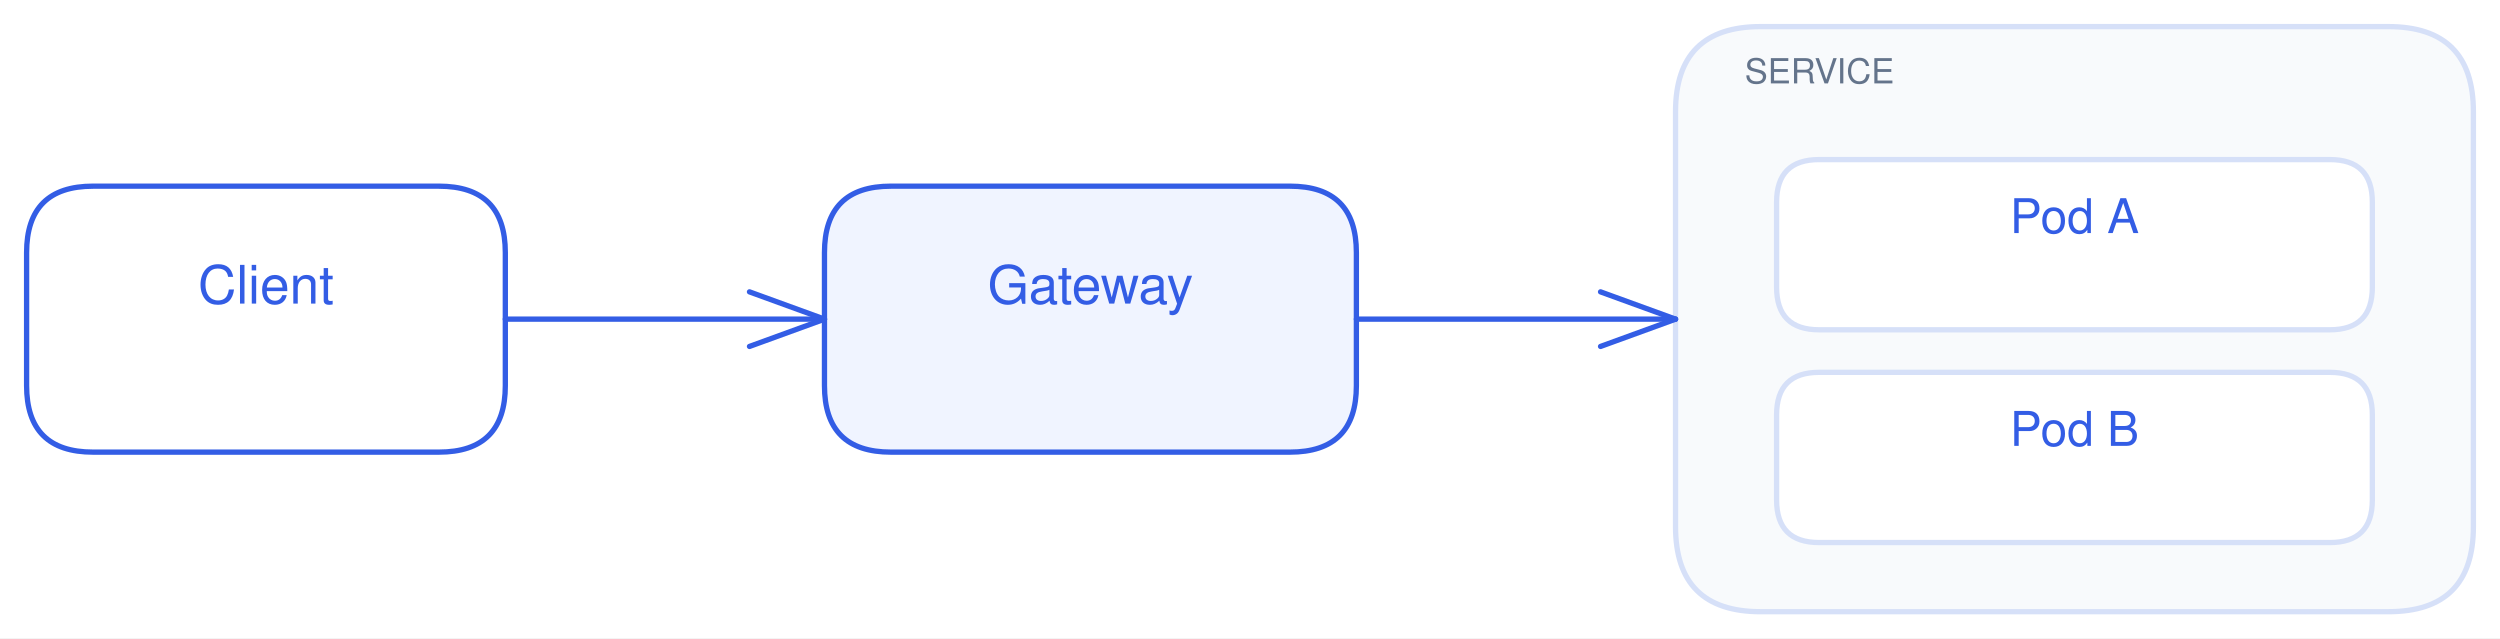
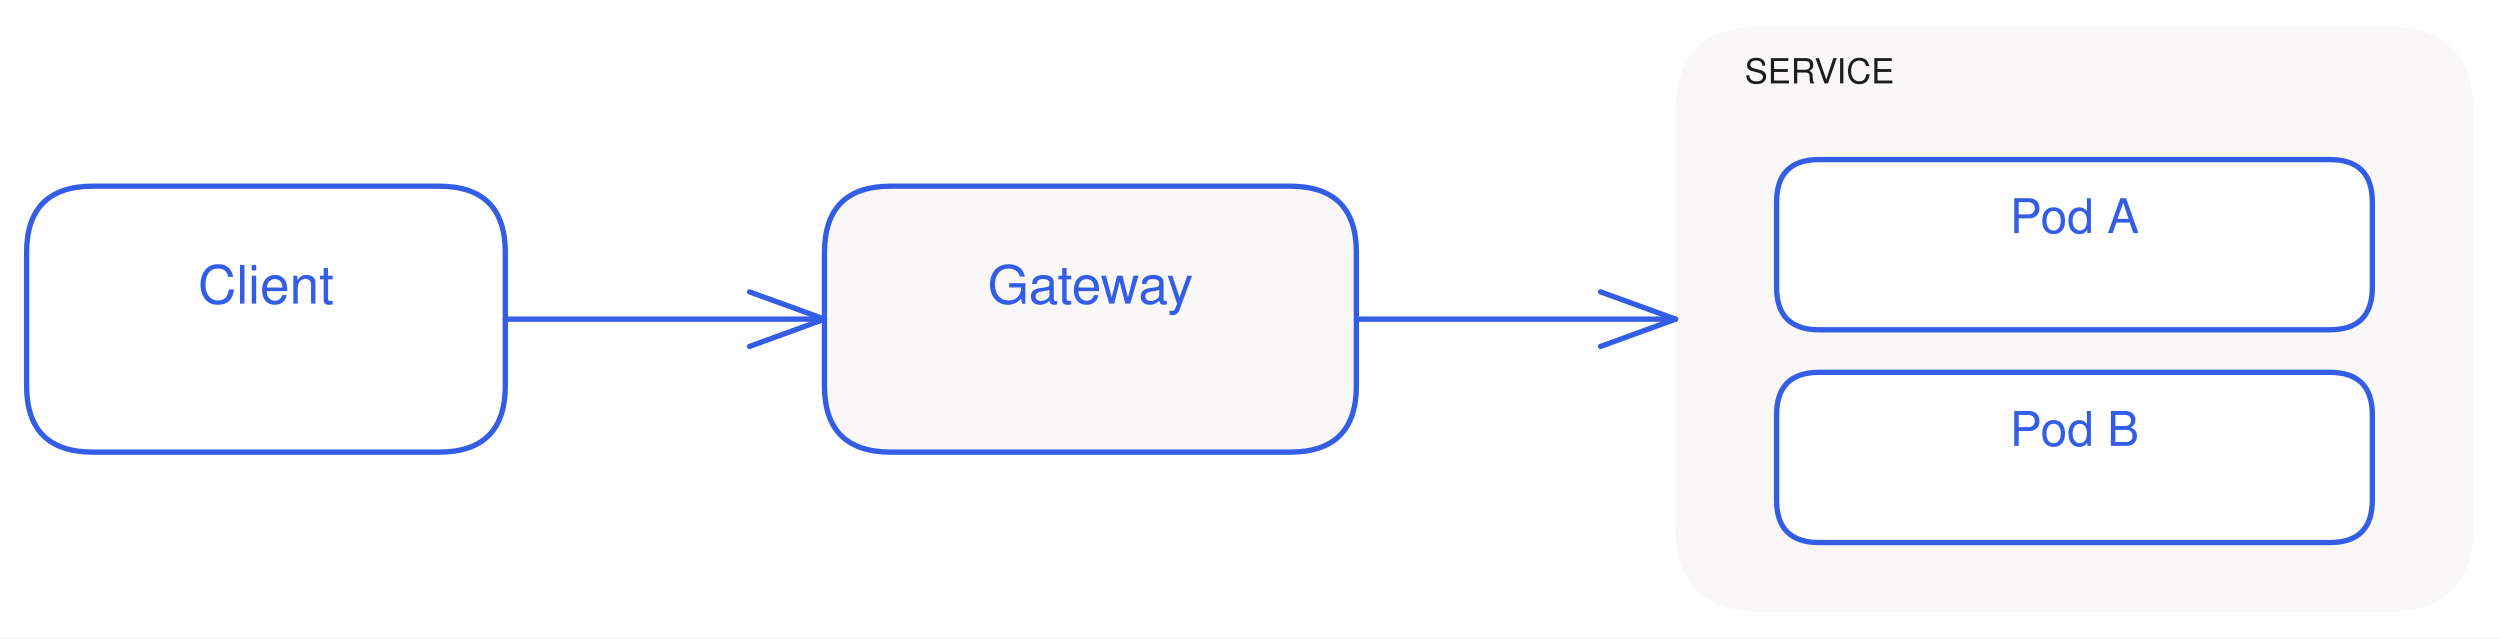
<svg xmlns="http://www.w3.org/2000/svg" version="1.1" viewBox="0 0 940 240" width="940" height="240">
  
-   eyJ2ZXJzaW9uIjoiMSIsImVuY29kaW5nIjoiYnN0cmluZyIsImNvbXByZXNzZWQiOnRydWUsImVuY29kZWQiOiJ4nO2aQXPiNlx1MDAxNMfvfFxuhl6XXUu2ZXlvgUCbS2en6bSHzlx1MDAxZVx1MDAwNFZAxVhcdTAwMWVbhNCdfPfKgkWyMFx1MDAxNGJYTKZcdTAwMWNI/CRLT9L/vZ8l863VbnfEKqWdz+1cdTAwMGV9XHUwMDE5k5hFXHUwMDE5WXY+XHUwMDE09mea5YwnslxiquucL7KxqjlcdTAwMTVcIs0/f/qk7+j+TcUoIyzJu2m8mLBk3Vx1MDAwNI3pnCZcIpc3/SWv2+1v6tvoNKNjQZJJTNVccqrI6te0/cpcdTAwMTPlXHUwMDAxQFx1MDAwMVx1MDAwMFx1MDAwZVxiobOtwfJ72ZugkSx+XCJxTnVJYeqMYyY90b08sTh+XHUwMDE0q1h5kXM5XGZdlouMz+ifLFx1MDAxMtOSXHUwMDE3a/u+uzK+mExcdTAwMTOaXHUwMDE3o9V+8ZSMmVhcdTAwMTVOO9q6XHUwMDFlslnvRV4hfalucFx1MDAxZKvrPo95VnT9k+v691x1MDAwM193Plwi49lEepBEus5QfXSd5WZAXHUwMDAw63anlE2mwvIup2pcdTAwMWGlyXHA1lo0nz5EajG/6nnMyJw+XHUwMDE01ZNFXHUwMDFjm5ORRJvJ+L7oetndjeVV+1/UXHUwMDFm2HIxJbOzll29miVJXHT6XCI624LXXHUwMDBmh1pcIqC6XHKSZXxpNLL5T1x1MDAwZnuRRmQtNlx1MDAxMGBcYlx1MDAxZFx1MDAxN0Hs+npcbmOWzOw5ifl4pvXZMrzbXHRcdTAwMGI1hpNcIlwiXGbCMPSA551cdTAwMThcdTAwMTHdN8VcdTAwMDS4WkygsE5MiIwkeUqyUio4XHUwMDE4XHUwMDE30K9cZlx1MDAwYlg/LEpcdTAwMDU7+j+n1LRXPFx1MDAxMY/sn2KWjdRZWIdkzuJVSWFKg3LO+lbmLOx3MZskSkSyiGYlqVxuJqmwrTBnUWRm97HsTHKCZlx1MDAwZpVpmWdM0oPEv+/pXFxcdTAwMGWW/rLNWVx1MDAxZo3VXHUwMDE5kZxcdTAwMTalamxcdTAwMDeD623McUPHwVx1MDAwMXDR0Vx1MDAwMTaRy7Ykq2Yzxz03dJyhV1x1MDAwNVx1MDAxZOicXHUwMDAwXHUwMDFkt4HQ2azmj6TO4UbgO0FX4Ic+QPJh7tTAajq6dkLrguyqXGavPezy6kfXrbDrZztcdTAwMDWfXHUwMDE1XjtcdN6m107318NXgHyIfDc4XHUwMDFlXznNntmYNlx1MDAxYl9cYpdjLNhPr3s0cIb4P+iFh3fD/m54uZXhXHUwMDA1q+mlXHUwMDE3tTn0eje0XHUwMDAw0MeB6yNcdTAwMGafKuTujEm3smYzI3BQSc9cdTAwMTjv1TPyXHUwMDAyXHUwMDBm996OjLDqgVxmVypcdTAwMWHVV/R1iVx1MDAwMdyS9Vx1MDAwMDFcdTAwMWVcdTAwMDe//fHQXHUwMDFm7CFGTJ/EXHUwMDAxXlxinu6DRclhm1x1MDAxMzudWpxwsYeAr7+rqFx1MDAwMbxcdTAwMGJQXHUwMDAzoMBFXHUwMDAwXHUwMDA0J1x1MDAxYyukPOqSZkMjMGSu7oA1qbHnoFxyQj1t21x1MDAxMEPaZoZY0EBoqKU8csPTeHBcdTAwMDTQXHUwMDA3nuOD47dcdTAwMTn28JtcdFxmW8ueu1fLtTdcdTAwMTlVeoawUs+4vp6vjFxmXFyyXHUwMDFlQMZcdTAwMTdcdTAwMWW17y60xbCyqVxyXHUwMDBlq2t7e1H+uMbCa2xcdTAwMDSXwIZcdTAwMDclOZBjqPeYYFx1MDAxYt1cdTAwMTY2zD33tbChT1x1MDAxNJqFjdG7wYYrXHUwMDFms0/GxujWsGFmhytiXHUwMDAzOPX1fEvY6F1cdTAwMTBcdTAwMWKjw9joXVx1MDAxMlx1MDAxYutjhVPiLERcYjvYcY+PM+NcdTAwMTS9kbiAnnX8i/fjovarS1ixma88nVx1MDAwMmd4oX+FXGLLXHUwMDA1yUSPJVx1MDAxMUsmZWbNeaTWj2cjZjLn+49PKt8zKsm80OhcdTAwMGJniSjxrN12PvrGz1x1MDAxZbRla/hqtsLHXHUwMDBiJZFcdTAwMWRk0iSq4a99tPxcdTAwMDNcdTAwMWOOSS76fD5nQuh+SmujXHUwMDE24a5cYu0pJTtcbpFcdTAwMDM2y+xcdTAwMWOQXHUwMDE2LZafXHUwMDFkSoMo+V/lulnb0LtVv2X+PV96XHUwMDAyXHUwMDE4ylx1MDAxOFxyQnz8QYhx5NrI/OTbr6eakZ9u85dcdTAwMTV189NcdTAwMTXivV6Cst9cdTAwMGX9n6DelKBam1x1MDAxNjokTVx1MDAxZoVcdTAwMTTBdi2k/Fm0eajUw+g8M7rsVWwmn9Sn2FmpXHQrMlx1MDAwZVW7u9fW6785mDFCIn0=
+   eyJ2ZXJzaW9uIjoiMSIsImVuY29kaW5nIjoiYnN0cmluZyIsImNvbXByZXNzZWQiOnRydWUsImVuY29kZWQiOiJ4nO2aW2/iOFx1MDAxNMff+Vx1MDAxNFHmdZiJ7Vxceet1ty+r0Xa1+zCaXHUwMDA3k7jgxdiRY3rZUb/7KobBjlx0XGKaMqTVUKktJ4597HP+54dcdTAwMWS+XHUwMDBmPM9XTyXxR55PXHUwMDFlc8xoIfGD/7G231x1MDAxM1lRwf2RXHUwMDA39ftKLGSuW06VKqvR58/mjuG/RI0lprxcdTAwMWGWbDGhfNlcdTAwMDVhZE64qvyR93XgeZ73Xf+2XHUwMDA2lSRXmE9cdTAwMTjRN+hLzri27Vx1MDAwZsG1XHUwMDA3IE5cdTAwMDBcYkBcdTAwMDaDdVx1MDAwYlpdXHUwMDEyRlx1MDAxNCn8kXeHWUXMldrk54xcdTAwMTKuzCh3lLFb9cS0XHUwMDE3lWC0MNcqJcWM/ENcdTAwMGI1bXixtG+7S4rFZMpJVc/W+CVKnFP1VDtcdTAwMWRcdTAwMTjrcsp2u0d/5MXmrb5cdTAwMDFcdTAwMDXO0Fx1MDAxN4JcdFlcdTAwMGb9XHUwMDAxoejyKjKDj3E+m0ix4IVpc61fps3DakIgNf1OXHSdTJXjXUX0MoIgXGJcdTAwMDKwttbdlzeFXHUwMDBl5jezjlx1MDAxMs/JTd2cL1x1MDAxOLNcdTAwMTeDXHUwMDE3q8X4XHUwMDExdFx1MDAxM3a0sjxcdTAwMWL/6/ZXbrrYKbNcdTAwMTHLoYlmI6VcdTAwMTR5VP76wvPHXT1h0N5cdTAwMDeWUjxYnaz+M9NelFx1MDAwNV4mXHUwMDFiSFJcYlx1MDAwM1x1MDAxNMNcdTAwMTRFZlx0XHUwMDE55TN3TZjIZyY/XHUwMDA3lndcdTAwMWKy0HM4SFx1MDAxMVmSZVlcYsLwQEVcZl+kXHRwMk3EWVx1MDAxN00oiXlVYtkoXHUwMDA1O3VcdTAwMDGjVlnA7rJoXFzYyP/XTDXjleDqlv5Xr7JVOmvrNZ5T9tTIMJ2DI8+/cCpnbT9jdMJ1XHUwMDEyXHUwMDExrohspKqiOWbrXHUwMDA2c1pcdTAwMTR2dc9cdTAwMDVXmHJcIm9ay7KQdEI5Zn9tXHUwMDE5nFFOfl/XrE9WdMa4XCL1VT23neJ6XHUwMDE5c1BcdTAwMTZcdTAwMDRpXHUwMDAyULy3wCZYkVx1MDAwN/zUb+ag14ZOdp1cXCeb4oLBXHUwMDAx0EE9hM4qmj+TOrs7ge9cdTAwMDRdSZRFIFx1MDAwNlx1MDAxOTxUWH1H14a0jsiuVnltYVfYXV1vhV2/uSX4VeG1UeBdem1cZn86fCVxXHUwMDA041xiJfvjq1wi8p7mpN/4itOmxpKt9GqVzyFcdTAwMDRDrVx1MDAxMoPtXHUwMDA0M4HtXHUwMDBmwd5ccjFcdTAwMDCM0lx1MDAwNEVxmFx1MDAxZZrMw1x1MDAxOc1ntuT7yI0kiFx1MDAxYjmdptty+lx1MDAwM7isf16OjaztQ1namtFx94w+LTVcdTAwMDBqWHdQ4/bqz79vLq62UIORO7WDXHUwMDE5SpTbgNFw2GXFxqBcdTAwMGUrUFx1MDAxYcYgMr/byFx1MDAwMcIjkFx1MDAwM8RcdIpcdTAwMDFIXHUwMDBlOFooRTHE/Vx1MDAwNkdipbm+XHUwMDAzdtz3bDlsg9As21pisbHZXHUwMDEyS3pcYlxyXHUwMDFkyj03Pb1cdTAwMDdHXHUwMDAyI1x1MDAxMFx1MDAwNlx1MDAxMdh/q+FOv5/AcHM5RF1yefdGoy2fIWzN57R7Pp9cdTAwMThcdTAwMTlpw7pcdTAwMDNcdTAwMTlfROGdXHUwMDFkaZvhVFNcdTAwMTdcdTAwMWPO0O5cdTAwMTaj+UJW4FxyNpJjYCOEIE7iwMrefcQ2flvYsPfdp8KGOVXoXHUwMDE3NsbvXHUwMDA2XHUwMDFiKExcdTAwMGXHxvitYcOuXHUwMDBlJ8RcdTAwMDZcYrrn81vCxvlcdTAwMTGxMd6NjfNjYmN5rHCIzrI4ToM0QPvrzDpJ7yUuYOhcdTAwMWNcdTAwMDGnnXCx+/ElbNnMt55OgVd4qH9cdTAwMDKFVVxuS3VOeUH5pMmsuSh0/IRcdTAwMWNTmzk/voDS+qxRp8wjKb5cYspVg2eeXHUwMDE3fIqsrz5cdTAwMTjL2vDN7kXkXHUwMDBinVwiXHUwMDFiyCS86OCve7z8XHUwMDEzXHUwMDFjZrhSXHUwMDE3Yj6nSplxXHUwMDFhsdFBOKulPSV4I0NcYi/sa25ccijrXHUwMDFlm59cdTAwMWRcdTAwMWGTaPjf5rrd2sp3p/3A/vt65Vx0pFx1MDAxMKEoydL9XHUwMDBmQqwj117Wp8h9RNWP+vQ2v13RtT6dQO/dXG6U+4ToV4F6UYFcdTAwMWGsevBxWd4qrMg6XHUwMDE2/kTSYvWh0kzDv6fk4bxlM3mnX/XOSi9YXXGI3t09XHUwMDBmnv9cdTAwMDefmjQ0In0=
  <defs>
    <style class="style-fonts">
      @font-face {
        font-family: "Virgil";
        src: url("https://excalidraw.com/Virgil.woff2");
      }
      @font-face {
        font-family: "Cascadia";
        src: url("https://excalidraw.com/Cascadia.woff2");
      }
      @font-face {
        font-family: "Assistant";
        src: url("https://excalidraw.com/Assistant-Regular.woff2");
      }
    </style>
  </defs>
  <rect x="0" y="0" width="940" height="240" fill="#ffffff" />
  <g stroke-linecap="round" transform="translate(10 70) rotate(0 90 50)">
    <path d="M25 0 C59.9 0, 94.81 0, 155 0 C171.67 0, 180 8.33, 180 25 C180 40.56, 180 56.11, 180 75 C180 91.67, 171.67 100, 155 100 C111.68 100, 68.37 100, 25 100 C8.33 100, 0 91.67, 0 75 C0 60.06, 0 45.11, 0 25 C0 8.33, 8.33 0, 25 0" stroke="none" stroke-width="0" fill="#FFFFFF" />
    <path d="M25 0 C57.44 0, 89.89 0, 155 0 M25 0 C57.97 0, 90.93 0, 155 0 M155 0 C171.67 0, 180 8.33, 180 25 M155 0 C171.67 0, 180 8.33, 180 25 M180 25 C180 37.41, 180 49.81, 180 75 M180 25 C180 44.63, 180 64.26, 180 75 M180 75 C180 91.67, 171.67 100, 155 100 M180 75 C180 91.67, 171.67 100, 155 100 M155 100 C120.77 100, 86.54 100, 25 100 M155 100 C122.65 100, 90.29 100, 25 100 M25 100 C8.33 100, 0 91.67, 0 75 M25 100 C8.33 100, 0 91.67, 0 75 M0 75 C0 64.07, 0 53.14, 0 25 M0 75 C0 57.84, 0 40.67, 0 25 M0 25 C0 8.33, 8.33 0, 25 0 M0 25 C0 8.33, 8.33 0, 25 0" stroke="#335DE5" stroke-width="2" fill="none" />
  </g>
  <g transform="translate(10 109) rotate(0 90 12.5)">
    <text x="90" y="0" font-family="Helvetica, Segoe UI Emoji" font-size="20px" fill="#335DE5" text-anchor="middle" style="white-space: pre;" direction="ltr" dominant-baseline="text-before-edge">Client</text>
  </g>
  <g stroke-linecap="round" transform="translate(310 70) rotate(0 100 50)">
-     <path d="M25 0 C71.27 0, 117.54 0, 175 0 C191.67 0, 200 8.33, 200 25 C200 43.09, 200 61.18, 200 75 C200 91.67, 191.67 100, 175 100 C144.39 100, 113.78 100, 25 100 C8.33 100, 0 91.67, 0 75 C0 55.73, 0 36.47, 0 25 C0 8.33, 8.33 0, 25 0" stroke="none" stroke-width="0" fill="#F0F4FF" />
+     <path d="M25 0 C71.27 0, 117.54 0, 175 0 C191.67 0, 200 8.33, 200 25 C200 43.09, 200 61.18, 200 75 C200 91.67, 191.67 100, 175 100 C144.39 100, 113.78 100, 25 100 C8.33 100, 0 91.67, 0 75 C0 55.73, 0 36.47, 0 25 C0 8.33, 8.33 0, 25 0" stroke="none" stroke-width="0" fill="#F9F7F7" />
    <path d="M25 0 C62.44 0, 99.87 0, 175 0 M25 0 C84.64 0, 144.27 0, 175 0 M175 0 C191.67 0, 200 8.33, 200 25 M175 0 C191.67 0, 200 8.33, 200 25 M200 25 C200 39.16, 200 53.31, 200 75 M200 25 C200 43.58, 200 62.17, 200 75 M200 75 C200 91.67, 191.67 100, 175 100 M200 75 C200 91.67, 191.67 100, 175 100 M175 100 C130.8 100, 86.6 100, 25 100 M175 100 C132.92 100, 90.85 100, 25 100 M25 100 C8.33 100, 0 91.67, 0 75 M25 100 C8.33 100, 0 91.67, 0 75 M0 75 C0 55.39, 0 35.78, 0 25 M0 75 C0 60.2, 0 45.39, 0 25 M0 25 C0 8.33, 8.33 0, 25 0 M0 25 C0 8.33, 8.33 0, 25 0" stroke="#335DE5" stroke-width="2" fill="none" />
  </g>
  <g transform="translate(310 109) rotate(0 100 12.5)">
    <text x="100" y="0" font-family="Helvetica, Segoe UI Emoji" font-size="20px" fill="#335DE5" text-anchor="middle" style="white-space: pre;" direction="ltr" dominant-baseline="text-before-edge">Gateway</text>
  </g>
  <g stroke-linecap="round" transform="translate(630 10) rotate(0 150 110)">
-     <path d="M32 0 C114.23 0, 196.46 0, 268 0 C289.33 0, 300 10.67, 300 32 C300 65.16, 300 98.32, 300 188 C300 209.33, 289.33 220, 268 220 C203.12 220, 138.25 220, 32 220 C10.67 220, 0 209.33, 0 188 C0 145.6, 0 103.19, 0 32 C0 10.67, 10.67 0, 32 0" stroke="none" stroke-width="0" fill="#F8FAFC" />
-     <path d="M32 0 C90.9 0, 149.8 0, 268 0 M32 0 C112.61 0, 193.22 0, 268 0 M268 0 C289.33 0, 300 10.67, 300 32 M268 0 C289.33 0, 300 10.67, 300 32 M300 32 C300 81.63, 300 131.26, 300 188 M300 32 C300 86.71, 300 141.42, 300 188 M300 188 C300 209.33, 289.33 220, 268 220 M300 188 C300 209.33, 289.33 220, 268 220 M268 220 C191.06 220, 114.12 220, 32 220 M268 220 C194.33 220, 120.67 220, 32 220 M32 220 C10.67 220, 0 209.33, 0 188 M32 220 C10.67 220, 0 209.33, 0 188 M0 188 C0 130.93, 0 73.87, 0 32 M0 188 C0 149.17, 0 110.34, 0 32 M0 32 C0 10.67, 10.67 0, 32 0 M0 32 C0 10.67, 10.67 0, 32 0" stroke="#D6E0F8" stroke-width="2" fill="none" />
+     <path d="M32 0 C114.23 0, 196.46 0, 268 0 C289.33 0, 300 10.67, 300 32 C300 65.16, 300 98.32, 300 188 C300 209.33, 289.33 220, 268 220 C203.12 220, 138.25 220, 32 220 C10.67 220, 0 209.33, 0 188 C0 145.6, 0 103.19, 0 32 C0 10.67, 10.67 0, 32 0" stroke="none" stroke-width="0" fill="#F9F7F7" />
+     <path d="M32 0 C90.9 0, 149.8 0, 268 0 M32 0 C112.61 0, 193.22 0, 268 0 M268 0 C289.33 0, 300 10.67, 300 32 M268 0 C289.33 0, 300 10.67, 300 32 M300 32 C300 81.63, 300 131.26, 300 188 M300 32 C300 86.71, 300 141.42, 300 188 M300 188 C300 209.33, 289.33 220, 268 220 M300 188 C300 209.33, 289.33 220, 268 220 M268 220 C191.06 220, 114.12 220, 32 220 M268 220 C194.33 220, 120.67 220, 32 220 M32 220 C10.67 220, 0 209.33, 0 188 M32 220 C10.67 220, 0 209.33, 0 188 M0 188 C0 130.93, 0 73.87, 0 32 M0 188 C0 149.17, 0 110.34, 0 32 M0 32 C0 10.67, 10.67 0, 32 0 M0 32 C0 10.67, 10.67 0, 32 0" stroke="none" stroke-width="2" fill="none" />
  </g>
  <g transform="translate(656 28) rotate(0 45 9)">
-     <text x="0" y="0" font-family="Helvetica, Segoe UI Emoji" font-size="13px" fill="#64748B" text-anchor="start" style="white-space: pre;" direction="ltr" dominant-baseline="text-before-edge">SERVICE</text>
+     <text x="0" y="0" font-family="Helvetica, Segoe UI Emoji" font-size="13px" fill="#1D1D1D" text-anchor="start" style="white-space: pre;" direction="ltr" dominant-baseline="text-before-edge">SERVICE</text>
  </g>
  <g stroke-linecap="round" transform="translate(668 60) rotate(0 112 32)">
    <path d="M16 0 C90.57 0, 165.15 0, 208 0 C218.67 0, 224 5.33, 224 16 C224 24.42, 224 32.85, 224 48 C224 58.67, 218.67 64, 208 64 C141.62 64, 75.24 64, 16 64 C5.33 64, 0 58.67, 0 48 C0 36.53, 0 25.07, 0 16 C0 5.33, 5.33 0, 16 0" stroke="none" stroke-width="0" fill="#FFFFFF" />
-     <path d="M16 0 C63.92 0, 111.84 0, 208 0 M16 0 C70.83 0, 125.65 0, 208 0 M208 0 C218.67 0, 224 5.33, 224 16 M208 0 C218.67 0, 224 5.33, 224 16 M224 16 C224 27.3, 224 38.6, 224 48 M224 16 C224 26.55, 224 37.1, 224 48 M224 48 C224 58.67, 218.67 64, 208 64 M224 48 C224 58.67, 218.67 64, 208 64 M208 64 C139.39 64, 70.77 64, 16 64 M208 64 C141.99 64, 75.98 64, 16 64 M16 64 C5.33 64, 0 58.67, 0 48 M16 64 C5.33 64, 0 58.67, 0 48 M0 48 C0 37.14, 0 26.28, 0 16 M0 48 C0 41.54, 0 35.09, 0 16 M0 16 C0 5.33, 5.33 0, 16 0 M0 16 C0 5.33, 5.33 0, 16 0" stroke="#D6E0F8" stroke-width="2" fill="none" />
+     <path d="M16 0 C63.92 0, 111.84 0, 208 0 M16 0 C70.83 0, 125.65 0, 208 0 M208 0 C218.67 0, 224 5.33, 224 16 M208 0 C218.67 0, 224 5.33, 224 16 M224 16 C224 27.3, 224 38.6, 224 48 M224 16 C224 26.55, 224 37.1, 224 48 M224 48 C224 58.67, 218.67 64, 208 64 M224 48 C224 58.67, 218.67 64, 208 64 M208 64 C139.39 64, 70.77 64, 16 64 M208 64 C141.99 64, 75.98 64, 16 64 M16 64 C5.33 64, 0 58.67, 0 48 M16 64 C5.33 64, 0 58.67, 0 48 M0 48 C0 37.14, 0 26.28, 0 16 M0 48 C0 41.54, 0 35.09, 0 16 M0 16 C0 5.33, 5.33 0, 16 0 M0 16 C0 5.33, 5.33 0, 16 0" stroke="#335DE5" stroke-width="2" fill="none" />
  </g>
  <g transform="translate(668 83) rotate(0 112 11)">
    <text x="112" y="0" font-family="Helvetica, Segoe UI Emoji" font-size="18px" fill="#335DE5" text-anchor="middle" style="white-space: pre;" direction="ltr" dominant-baseline="text-before-edge">Pod A</text>
  </g>
  <g stroke-linecap="round" transform="translate(668 140) rotate(0 112 32)">
    <path d="M16 0 C59.85 0, 103.69 0, 208 0 C218.67 0, 224 5.33, 224 16 C224 26.05, 224 36.09, 224 48 C224 58.67, 218.67 64, 208 64 C166.42 64, 124.83 64, 16 64 C5.33 64, 0 58.67, 0 48 C0 40.17, 0 32.33, 0 16 C0 5.33, 5.33 0, 16 0" stroke="none" stroke-width="0" fill="#FFFFFF" />
-     <path d="M16 0 C63.92 0, 111.85 0, 208 0 M16 0 C60.07 0, 104.14 0, 208 0 M208 0 C218.67 0, 224 5.33, 224 16 M208 0 C218.67 0, 224 5.33, 224 16 M224 16 C224 28.42, 224 40.84, 224 48 M224 16 C224 25.88, 224 35.76, 224 48 M224 48 C224 58.67, 218.67 64, 208 64 M224 48 C224 58.67, 218.67 64, 208 64 M208 64 C133.37 64, 58.74 64, 16 64 M208 64 C135.92 64, 63.83 64, 16 64 M16 64 C5.33 64, 0 58.67, 0 48 M16 64 C5.33 64, 0 58.67, 0 48 M0 48 C0 37.98, 0 27.96, 0 16 M0 48 C0 36.65, 0 25.31, 0 16 M0 16 C0 5.33, 5.33 0, 16 0 M0 16 C0 5.33, 5.33 0, 16 0" stroke="#D6E0F8" stroke-width="2" fill="none" />
+     <path d="M16 0 C63.92 0, 111.85 0, 208 0 M16 0 C60.07 0, 104.14 0, 208 0 M208 0 C218.67 0, 224 5.33, 224 16 M208 0 C218.67 0, 224 5.33, 224 16 M224 16 C224 28.42, 224 40.84, 224 48 M224 16 C224 25.88, 224 35.76, 224 48 M224 48 C224 58.67, 218.67 64, 208 64 M224 48 C224 58.67, 218.67 64, 208 64 M208 64 C133.37 64, 58.74 64, 16 64 M208 64 C135.92 64, 63.83 64, 16 64 M16 64 C5.33 64, 0 58.67, 0 48 M16 64 C5.33 64, 0 58.67, 0 48 M0 48 C0 37.98, 0 27.96, 0 16 M0 48 C0 36.65, 0 25.31, 0 16 M0 16 C0 5.33, 5.33 0, 16 0 M0 16 C0 5.33, 5.33 0, 16 0" stroke="#335DE5" stroke-width="2" fill="none" />
  </g>
  <g transform="translate(668 163) rotate(0 112 11)">
    <text x="112" y="0" font-family="Helvetica, Segoe UI Emoji" font-size="18px" fill="#335DE5" text-anchor="middle" style="white-space: pre;" direction="ltr" dominant-baseline="text-before-edge">Pod B</text>
  </g>
  <g stroke-linecap="round">
    <g transform="translate(190 120) rotate(0 60 0)">
      <path d="M0 0 C29.95 0, 59.91 0, 120 0 M0 0 C44.82 0, 89.65 0, 120 0" stroke="#335DE5" stroke-width="2" fill="none" />
    </g>
    <g transform="translate(190 120) rotate(0 60 0)">
      <path d="M91.81 10.26 C98.85 7.7, 105.88 5.14, 120 0 M91.81 10.26 C102.34 6.43, 112.87 2.6, 120 0" stroke="#335DE5" stroke-width="2" fill="none" />
    </g>
    <g transform="translate(190 120) rotate(0 60 0)">
      <path d="M91.81 -10.26 C98.85 -7.7, 105.88 -5.14, 120 0 M91.81 -10.26 C102.34 -6.43, 112.87 -2.6, 120 0" stroke="#335DE5" stroke-width="2" fill="none" />
    </g>
  </g>
  <mask />
  <g stroke-linecap="round">
    <g transform="translate(510 120) rotate(0 60 0)">
      <path d="M0 0 C29.95 0, 59.91 0, 120 0 M0 0 C29.46 0, 58.93 0, 120 0" stroke="#335DE5" stroke-width="2" fill="none" />
    </g>
    <g transform="translate(510 120) rotate(0 60 0)">
      <path d="M91.81 10.26 C98.85 7.7, 105.88 5.14, 120 0 M91.81 10.26 C98.73 7.74, 105.65 5.22, 120 0" stroke="#335DE5" stroke-width="2" fill="none" />
    </g>
    <g transform="translate(510 120) rotate(0 60 0)">
      <path d="M91.81 -10.26 C98.85 -7.7, 105.88 -5.14, 120 0 M91.81 -10.26 C98.73 -7.74, 105.65 -5.22, 120 0" stroke="#335DE5" stroke-width="2" fill="none" />
    </g>
  </g>
  <mask />
</svg>
